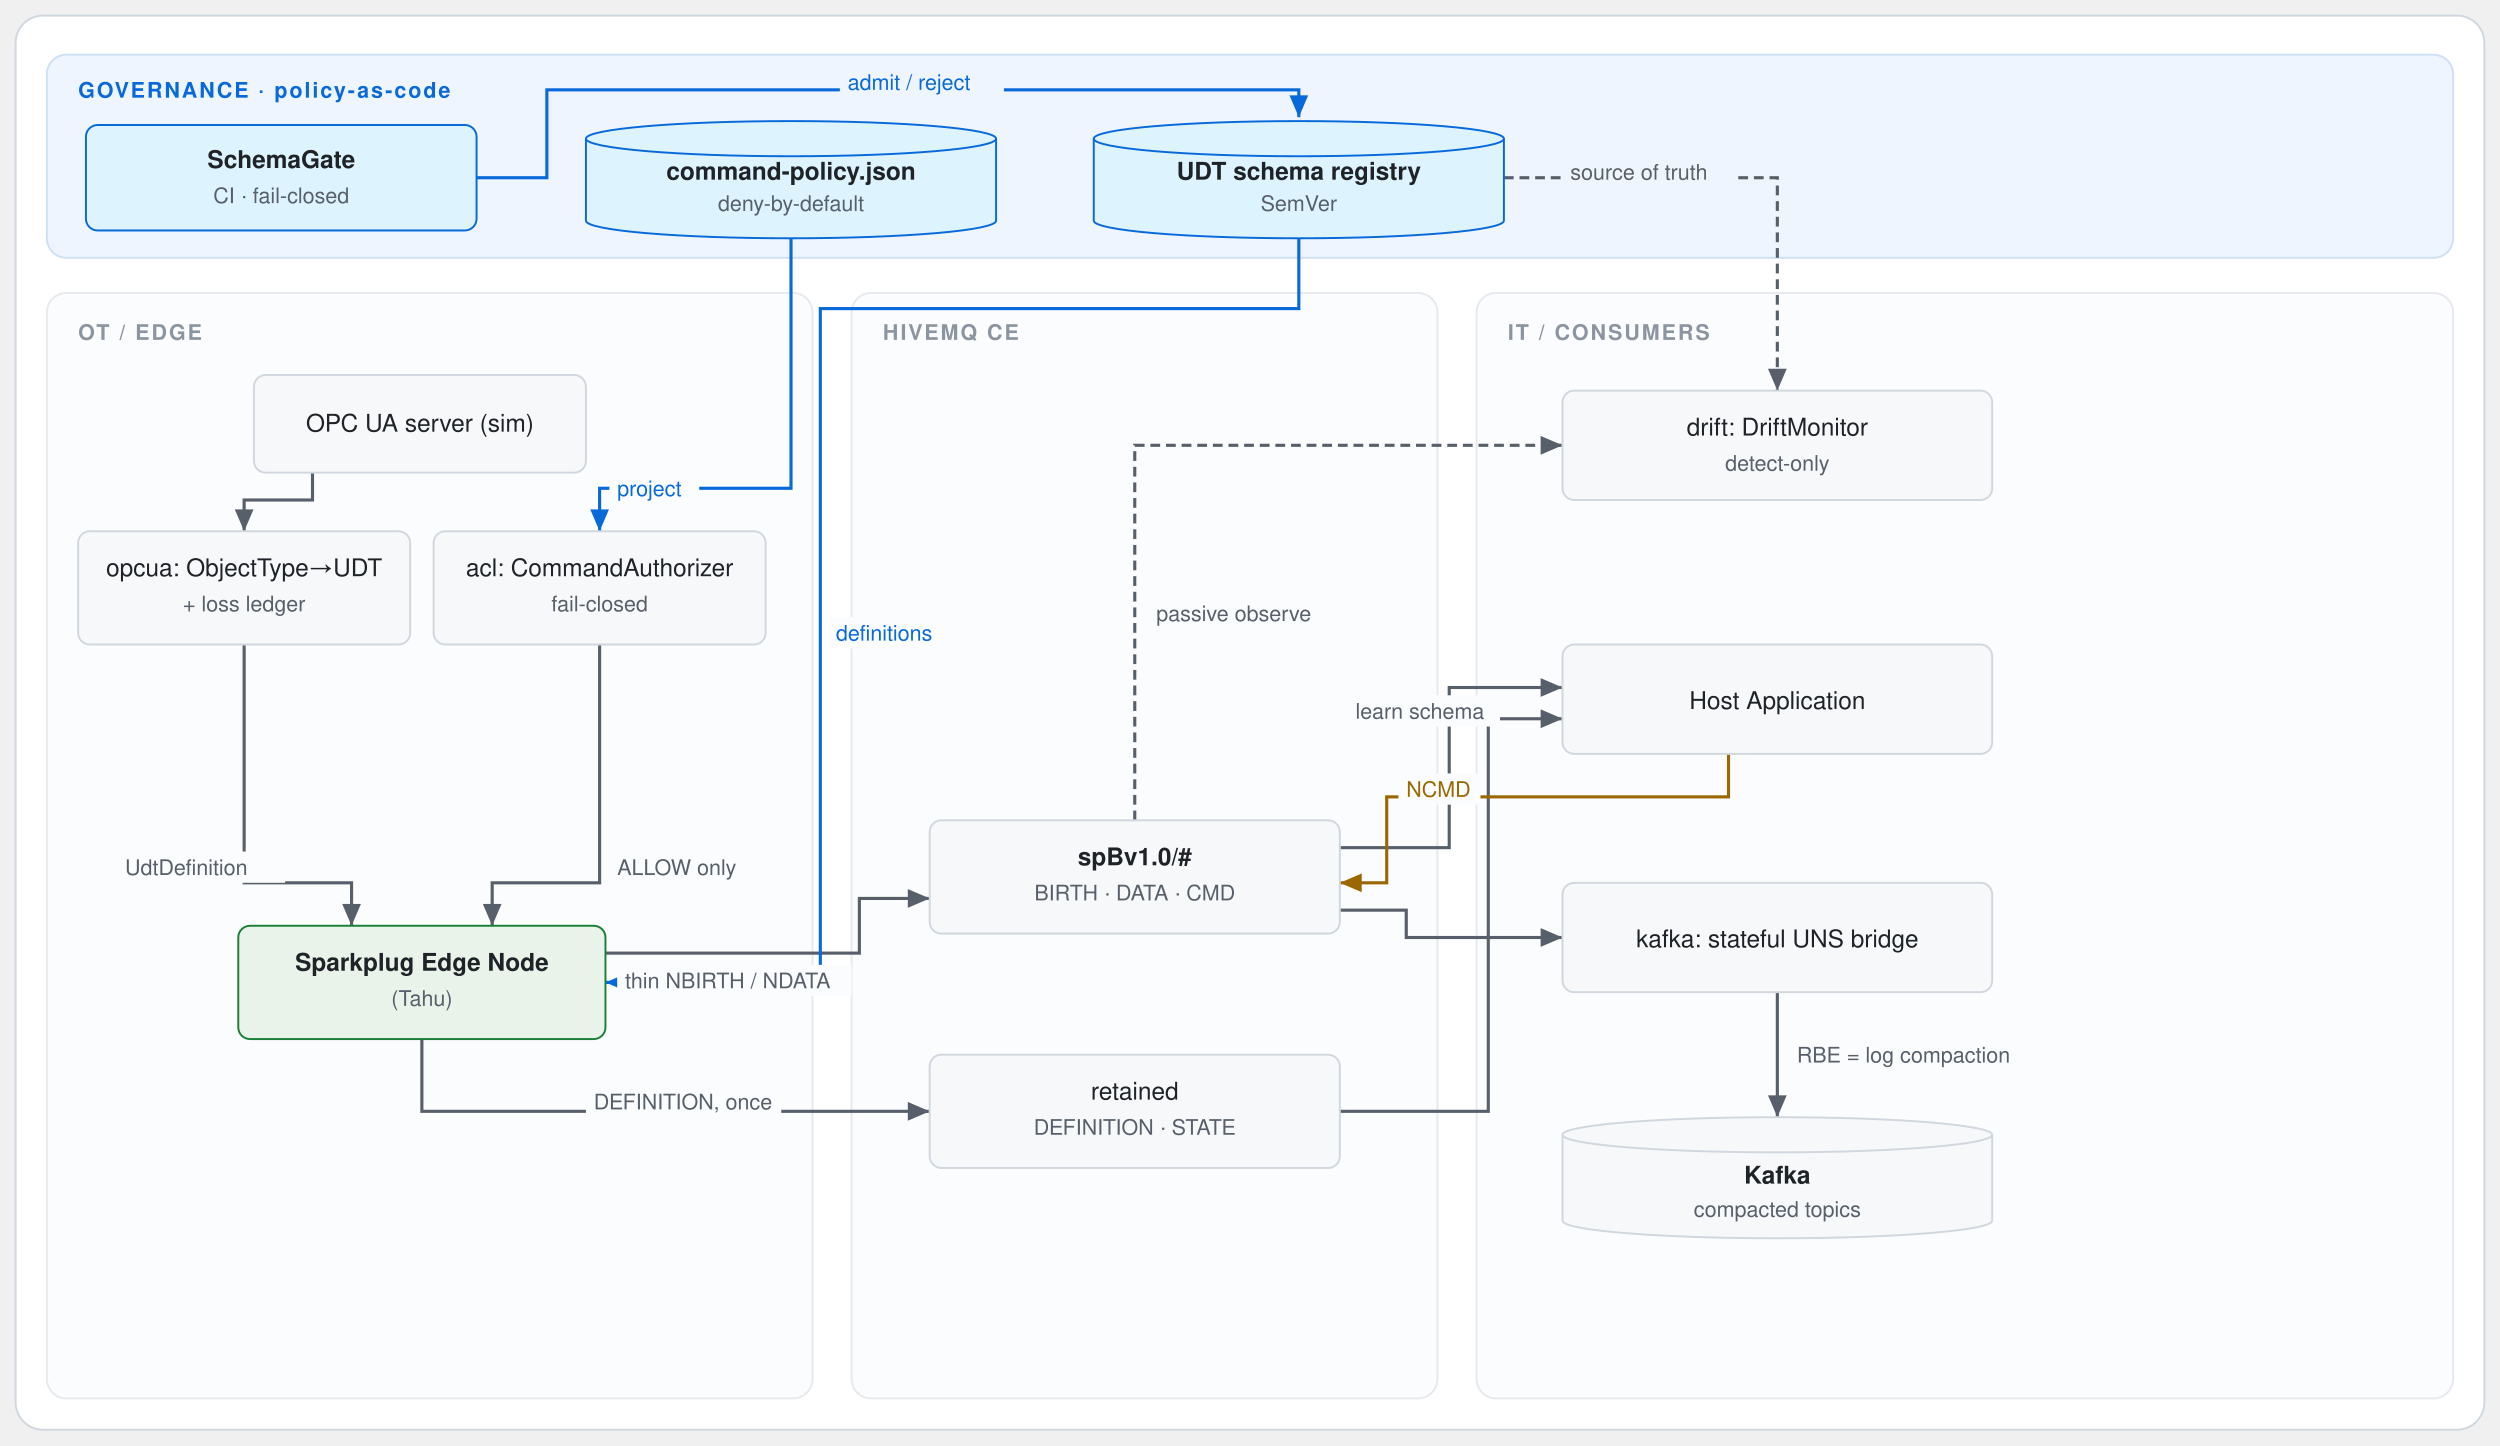
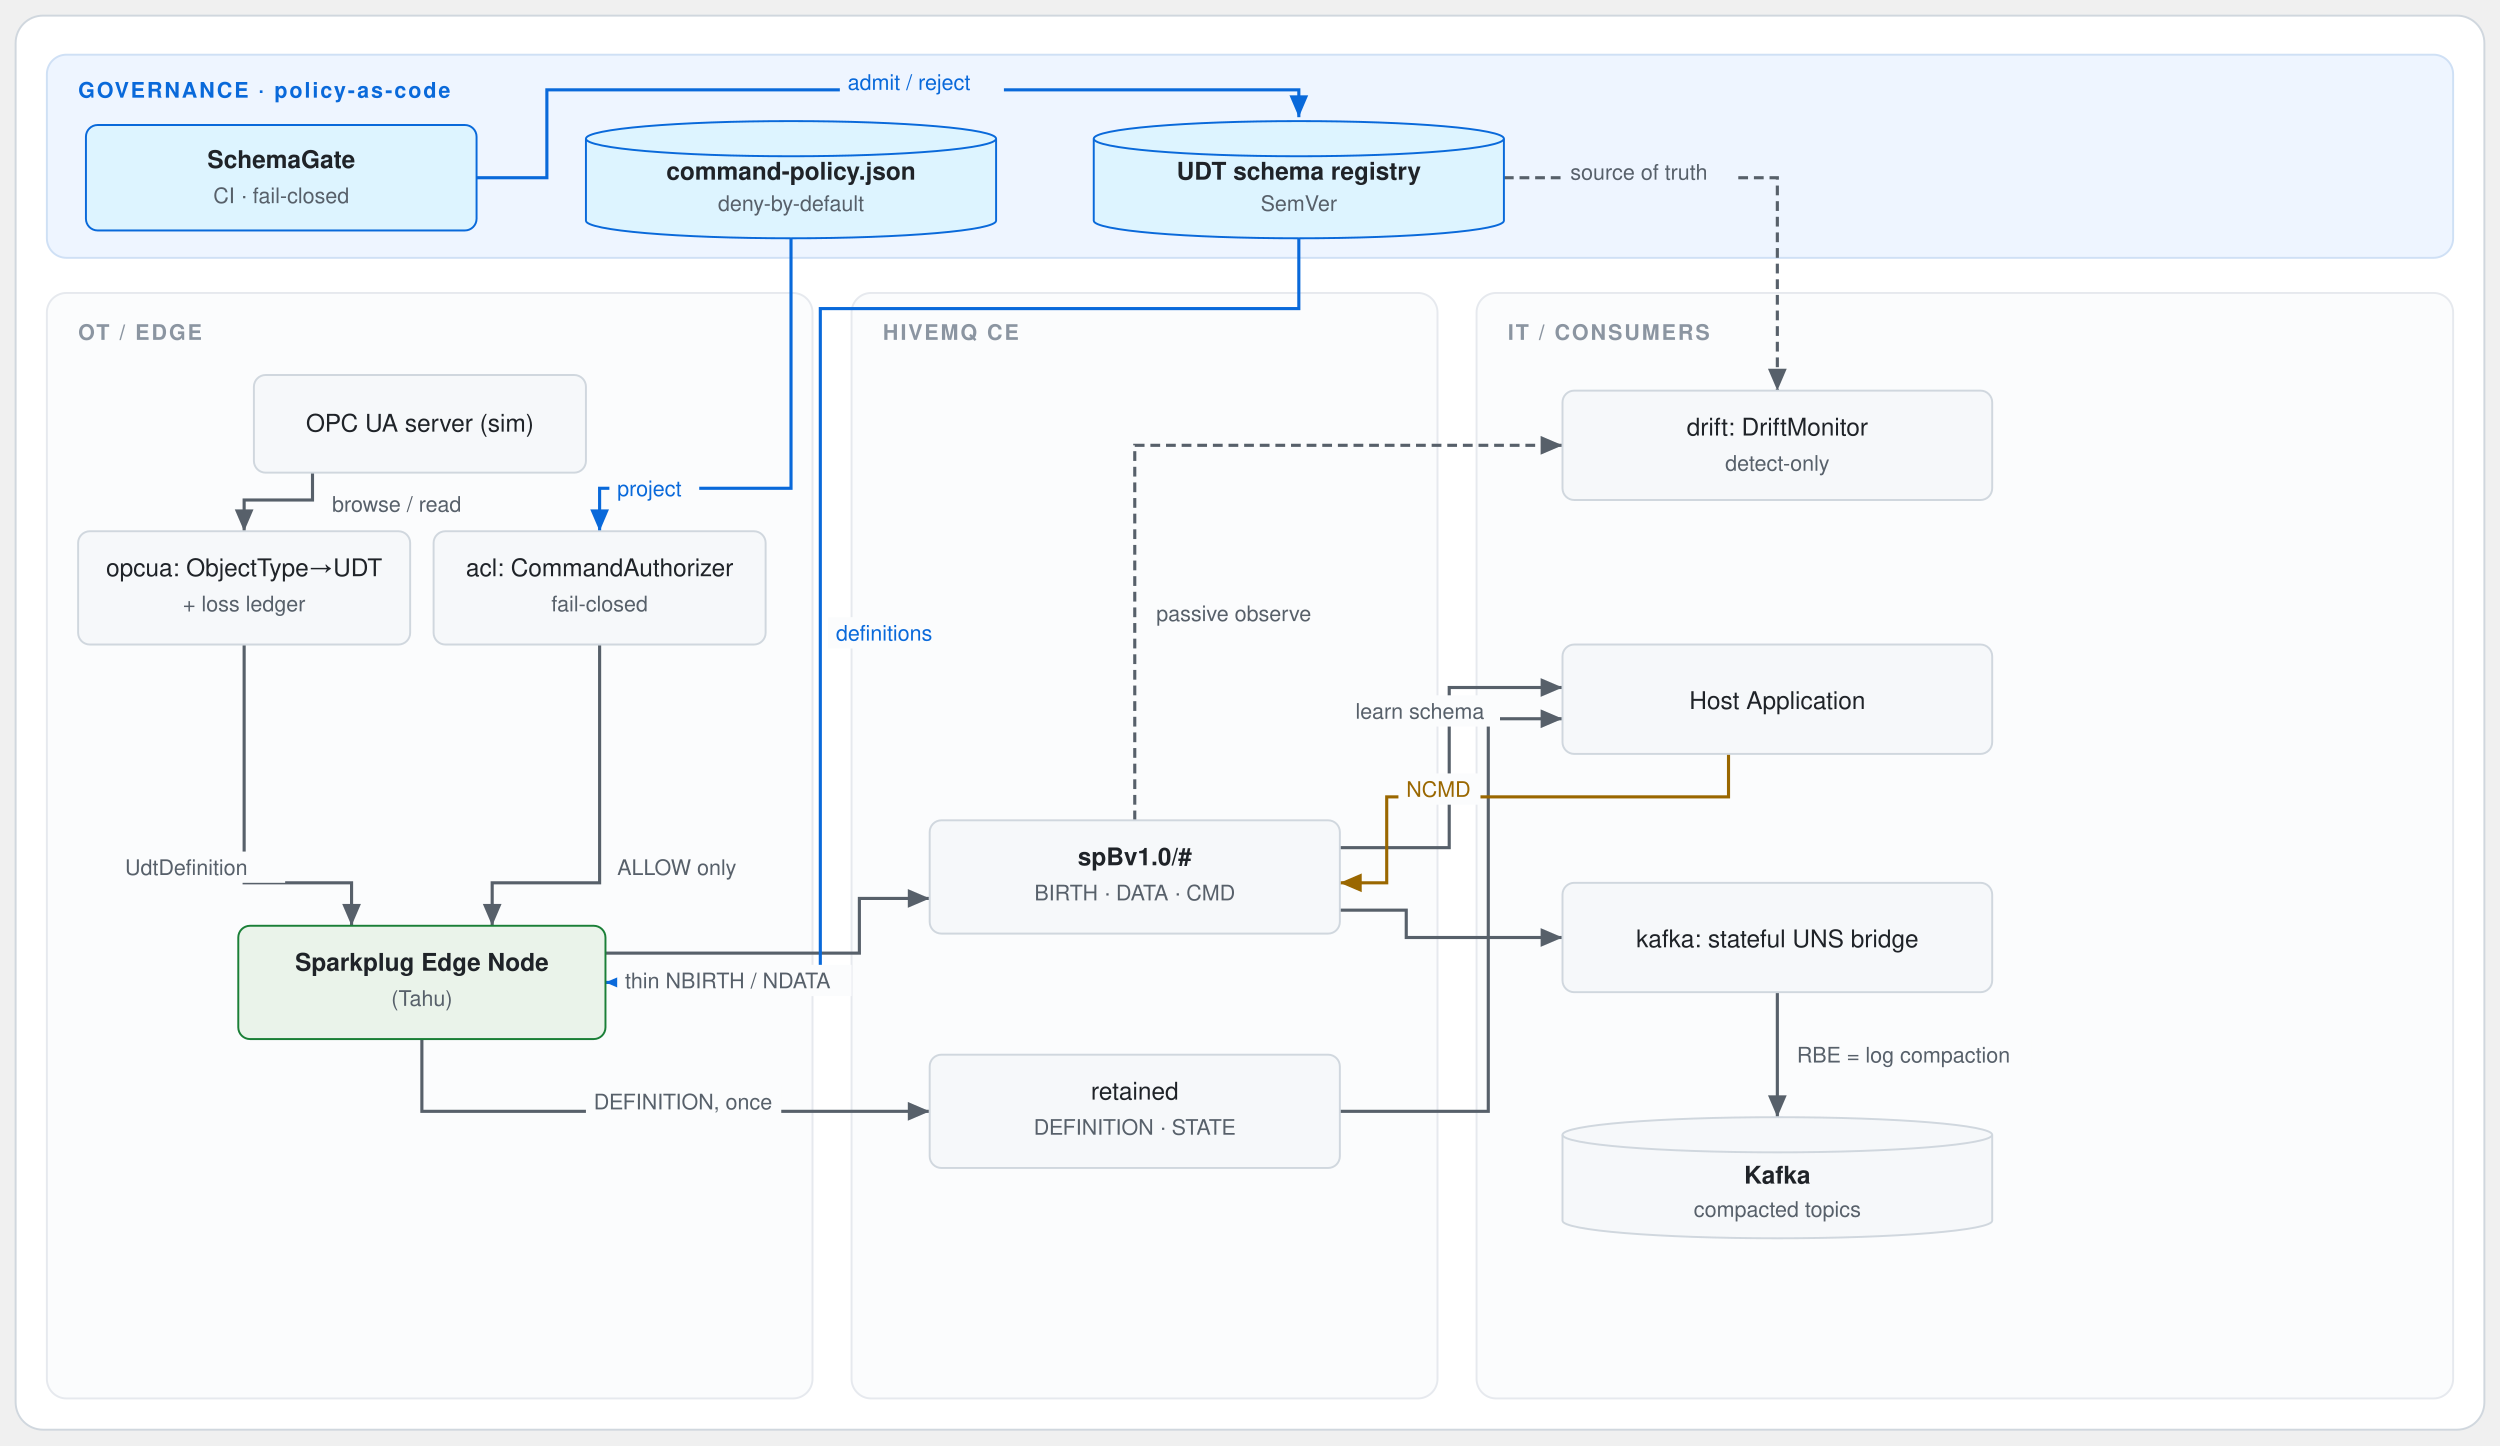
<svg xmlns="http://www.w3.org/2000/svg" viewBox="0 0 1280 740" width="1280" height="740" role="img" font-family="-apple-system,Segoe UI,Helvetica,Arial,sans-serif">
  <defs>
    <marker id="ag" markerWidth="9" markerHeight="9" refX="7" refY="3" orient="auto">
      <path d="M0,0 L7,3 L0,6 Z" fill="#57606a" />
    </marker>
    <marker id="ab" markerWidth="9" markerHeight="9" refX="7" refY="3" orient="auto">
      <path d="M0,0 L7,3 L0,6 Z" fill="#0969da" />
    </marker>
    <marker id="aa" markerWidth="9" markerHeight="9" refX="7" refY="3" orient="auto">
      <path d="M0,0 L7,3 L0,6 Z" fill="#9a6700" />
    </marker>
  </defs>
  <rect x="8" y="8" width="1264" height="724" rx="14" fill="#ffffff" stroke="#d0d7de" />
  <rect x="24" y="150" width="392" height="566" rx="10" fill="#fbfcfd" stroke="#e6e9ee" />
  <text x="40" y="174" font-size="11" font-weight="700" letter-spacing="1" fill="#8b95a1">OT / EDGE</text>
  <rect x="436" y="150" width="300" height="566" rx="10" fill="#fbfcfd" stroke="#e6e9ee" />
  <text x="452" y="174" font-size="11" font-weight="700" letter-spacing="1" fill="#8b95a1">HIVEMQ CE</text>
  <rect x="756" y="150" width="500" height="566" rx="10" fill="#fbfcfd" stroke="#e6e9ee" />
  <text x="772" y="174" font-size="11" font-weight="700" letter-spacing="1" fill="#8b95a1">IT / CONSUMERS</text>
  <rect x="24" y="28" width="1232" height="104" rx="10" fill="#eef5ff" stroke="#cfe0f5" />
  <text x="40" y="50" font-size="11" font-weight="700" letter-spacing="1" fill="#0969da">GOVERNANCE · policy-as-code</text>
  <g fill="none" stroke-width="1.6">
    <polyline points="160,242 160,256 125,256 125,272" stroke="#57606a" marker-end="url(#ag)" />
    <polyline points="125,330 125,452 180,452 180,474" stroke="#57606a" marker-end="url(#ag)" />
    <polyline points="307,330 307,452 252,452 252,474" stroke="#57606a" marker-end="url(#ag)" />
    <polyline points="310,488 440,488 440,460 476,460" stroke="#57606a" marker-end="url(#ag)" />
    <polyline points="216,532 216,569 476,569" stroke="#57606a" marker-end="url(#ag)" />
    <polyline points="686,434 742,434 742,352 800,352" stroke="#57606a" marker-end="url(#ag)" />
    <polyline points="686,569 762,569 762,368 800,368" stroke="#57606a" marker-end="url(#ag)" />
    <polyline points="686,466 720,466 720,480 800,480" stroke="#57606a" marker-end="url(#ag)" />
    <polyline points="910,508 910,572" stroke="#57606a" marker-end="url(#ag)" />
    <polyline points="244,91 280,91 280,46 665,46 665,60" stroke="#0969da" marker-end="url(#ab)" />
    <polyline points="405,122 405,250 307,250 307,272" stroke="#0969da" marker-end="url(#ab)" />
    <polyline points="665,122 665,158 420,158 420,503 310,503" stroke="#0969da" marker-end="url(#ab)" />
    <polyline points="581,420 581,228 800,228" stroke="#57606a" stroke-dasharray="5 3" marker-end="url(#ag)" />
    <polyline points="770,91 910,91 910,200" stroke="#57606a" stroke-dasharray="5 3" marker-end="url(#ag)" />
    <polyline points="885,386 885,408 710,408 710,452 686,452" stroke="#9a6700" marker-end="url(#aa)" />
  </g>
  <g font-size="11">
+     <g>
+       <rect x="166" y="250" width="78" height="16" fill="#fbfcfd" />
+       <text x="170" y="262" fill="#57606a">browse / read</text>
+     </g>
    <g>
      <rect x="430" y="34" width="84" height="16" fill="#eef5ff" />
      <text x="434" y="46" fill="#0969da">admit / reject</text>
    </g>
    <g>
      <rect x="312" y="242" width="46" height="16" fill="#fbfcfd" />
      <text x="316" y="254" fill="#0969da">project</text>
    </g>
    <g>
      <rect x="424" y="316" width="74" height="16" fill="#fbfcfd" />
      <text x="428" y="328" fill="#0969da">definitions</text>
    </g>
    <g>
      <rect x="60" y="436" width="86" height="16" fill="#fbfcfd" />
      <text x="64" y="448" fill="#57606a">UdtDefinition</text>
    </g>
    <g>
      <rect x="312" y="436" width="68" height="16" fill="#fbfcfd" />
      <text x="316" y="448" fill="#57606a">ALLOW only</text>
    </g>
    <g>
      <rect x="316" y="494" width="120" height="16" fill="#fbfcfd" />
      <text x="320" y="506" fill="#57606a">thin NBIRTH / NDATA</text>
    </g>
    <g>
      <rect x="300" y="556" width="100" height="16" fill="#fbfcfd" />
      <text x="304" y="568" fill="#57606a">DEFINITION, once</text>
    </g>
    <g>
      <rect x="800" y="80" width="88" height="16" fill="#eef5ff" />
      <text x="804" y="92" fill="#57606a">source of truth</text>
    </g>
    <g>
      <rect x="588" y="306" width="94" height="16" fill="#fbfcfd" />
      <text x="592" y="318" fill="#57606a">passive observe</text>
    </g>
    <g>
      <rect x="690" y="356" width="78" height="16" fill="#fbfcfd" />
      <text x="694" y="368" fill="#57606a">learn schema</text>
    </g>
    <g>
      <rect x="716" y="396" width="42" height="16" fill="#fbfcfd" />
      <text x="720" y="408" fill="#9a6700">NCMD</text>
    </g>
    <g>
      <rect x="916" y="532" width="124" height="16" fill="#fbfcfd" />
      <text x="920" y="544" fill="#57606a">RBE = log compaction</text>
    </g>
  </g>
  <g font-size="12.5" text-anchor="middle">
    <rect x="44" y="64" width="200" height="54" rx="6" fill="#ddf4ff" stroke="#0969da" />
    <text x="144" y="86" font-weight="600" fill="#1f2328">SchemaGate</text>
    <text x="144" y="104" font-size="11" fill="#57606a">CI · fail-closed</text>
    <path d="M300,71 a105,9 0 0 1 210,0 l0,42 a105,9 0 0 1 -210,0 Z" fill="#ddf4ff" stroke="#0969da" />
    <path d="M300,71 a105,9 0 0 0 210,0" fill="none" stroke="#0969da" />
    <text x="405" y="92" font-weight="600" fill="#1f2328">command-policy.json</text>
    <text x="405" y="108" font-size="11" fill="#57606a">deny-by-default</text>
    <path d="M560,71 a105,9 0 0 1 210,0 l0,42 a105,9 0 0 1 -210,0 Z" fill="#ddf4ff" stroke="#0969da" />
    <path d="M560,71 a105,9 0 0 0 210,0" fill="none" stroke="#0969da" />
    <text x="665" y="92" font-weight="600" fill="#1f2328">UDT schema registry</text>
    <text x="665" y="108" font-size="11" fill="#57606a">SemVer</text>
  </g>
  <g font-size="12.5" text-anchor="middle" fill="#1f2328">
    <rect x="130" y="192" width="170" height="50" rx="6" fill="#f6f8fa" stroke="#d0d7de" />
    <text x="215" y="221">OPC UA server (sim)</text>
    <rect x="40" y="272" width="170" height="58" rx="6" fill="#f6f8fa" stroke="#d0d7de" />
    <text x="125" y="295">opcua: ObjectType→UDT</text>
    <text x="125" y="313" font-size="11" fill="#57606a">+ loss ledger</text>
    <rect x="222" y="272" width="170" height="58" rx="6" fill="#f6f8fa" stroke="#d0d7de" />
    <text x="307" y="295">acl: CommandAuthorizer</text>
    <text x="307" y="313" font-size="11" fill="#57606a">fail-closed</text>
    <rect x="122" y="474" width="188" height="58" rx="6" fill="#eaf3ea" stroke="#1a7f37" />
    <text x="216" y="497" font-weight="600">Sparkplug Edge Node</text>
    <text x="216" y="515" font-size="11" fill="#57606a">(Tahu)</text>
    <rect x="476" y="420" width="210" height="58" rx="6" fill="#f6f8fa" stroke="#d0d7de" />
    <text x="581" y="443" font-weight="600">spBv1.0/#</text>
    <text x="581" y="461" font-size="11" fill="#57606a">BIRTH · DATA · CMD</text>
    <rect x="476" y="540" width="210" height="58" rx="6" fill="#f6f8fa" stroke="#d0d7de" />
    <text x="581" y="563">retained</text>
    <text x="581" y="581" font-size="11" fill="#57606a">DEFINITION · STATE</text>
    <rect x="800" y="200" width="220" height="56" rx="6" fill="#f6f8fa" stroke="#d0d7de" />
    <text x="910" y="223">drift: DriftMonitor</text>
    <text x="910" y="241" font-size="11" fill="#57606a">detect-only</text>
    <rect x="800" y="330" width="220" height="56" rx="6" fill="#f6f8fa" stroke="#d0d7de" />
    <text x="910" y="363">Host Application</text>
    <rect x="800" y="452" width="220" height="56" rx="6" fill="#f6f8fa" stroke="#d0d7de" />
    <text x="910" y="485">kafka: stateful UNS bridge</text>
    <path d="M800,581 a110,9 0 0 1 220,0 l0,44 a110,9 0 0 1 -220,0 Z" fill="#f6f8fa" stroke="#d0d7de" />
    <path d="M800,581 a110,9 0 0 0 220,0" fill="none" stroke="#d0d7de" />
    <text x="910" y="606" font-weight="600">Kafka</text>
    <text x="910" y="623" font-size="11" fill="#57606a">compacted topics</text>
  </g>
</svg>
